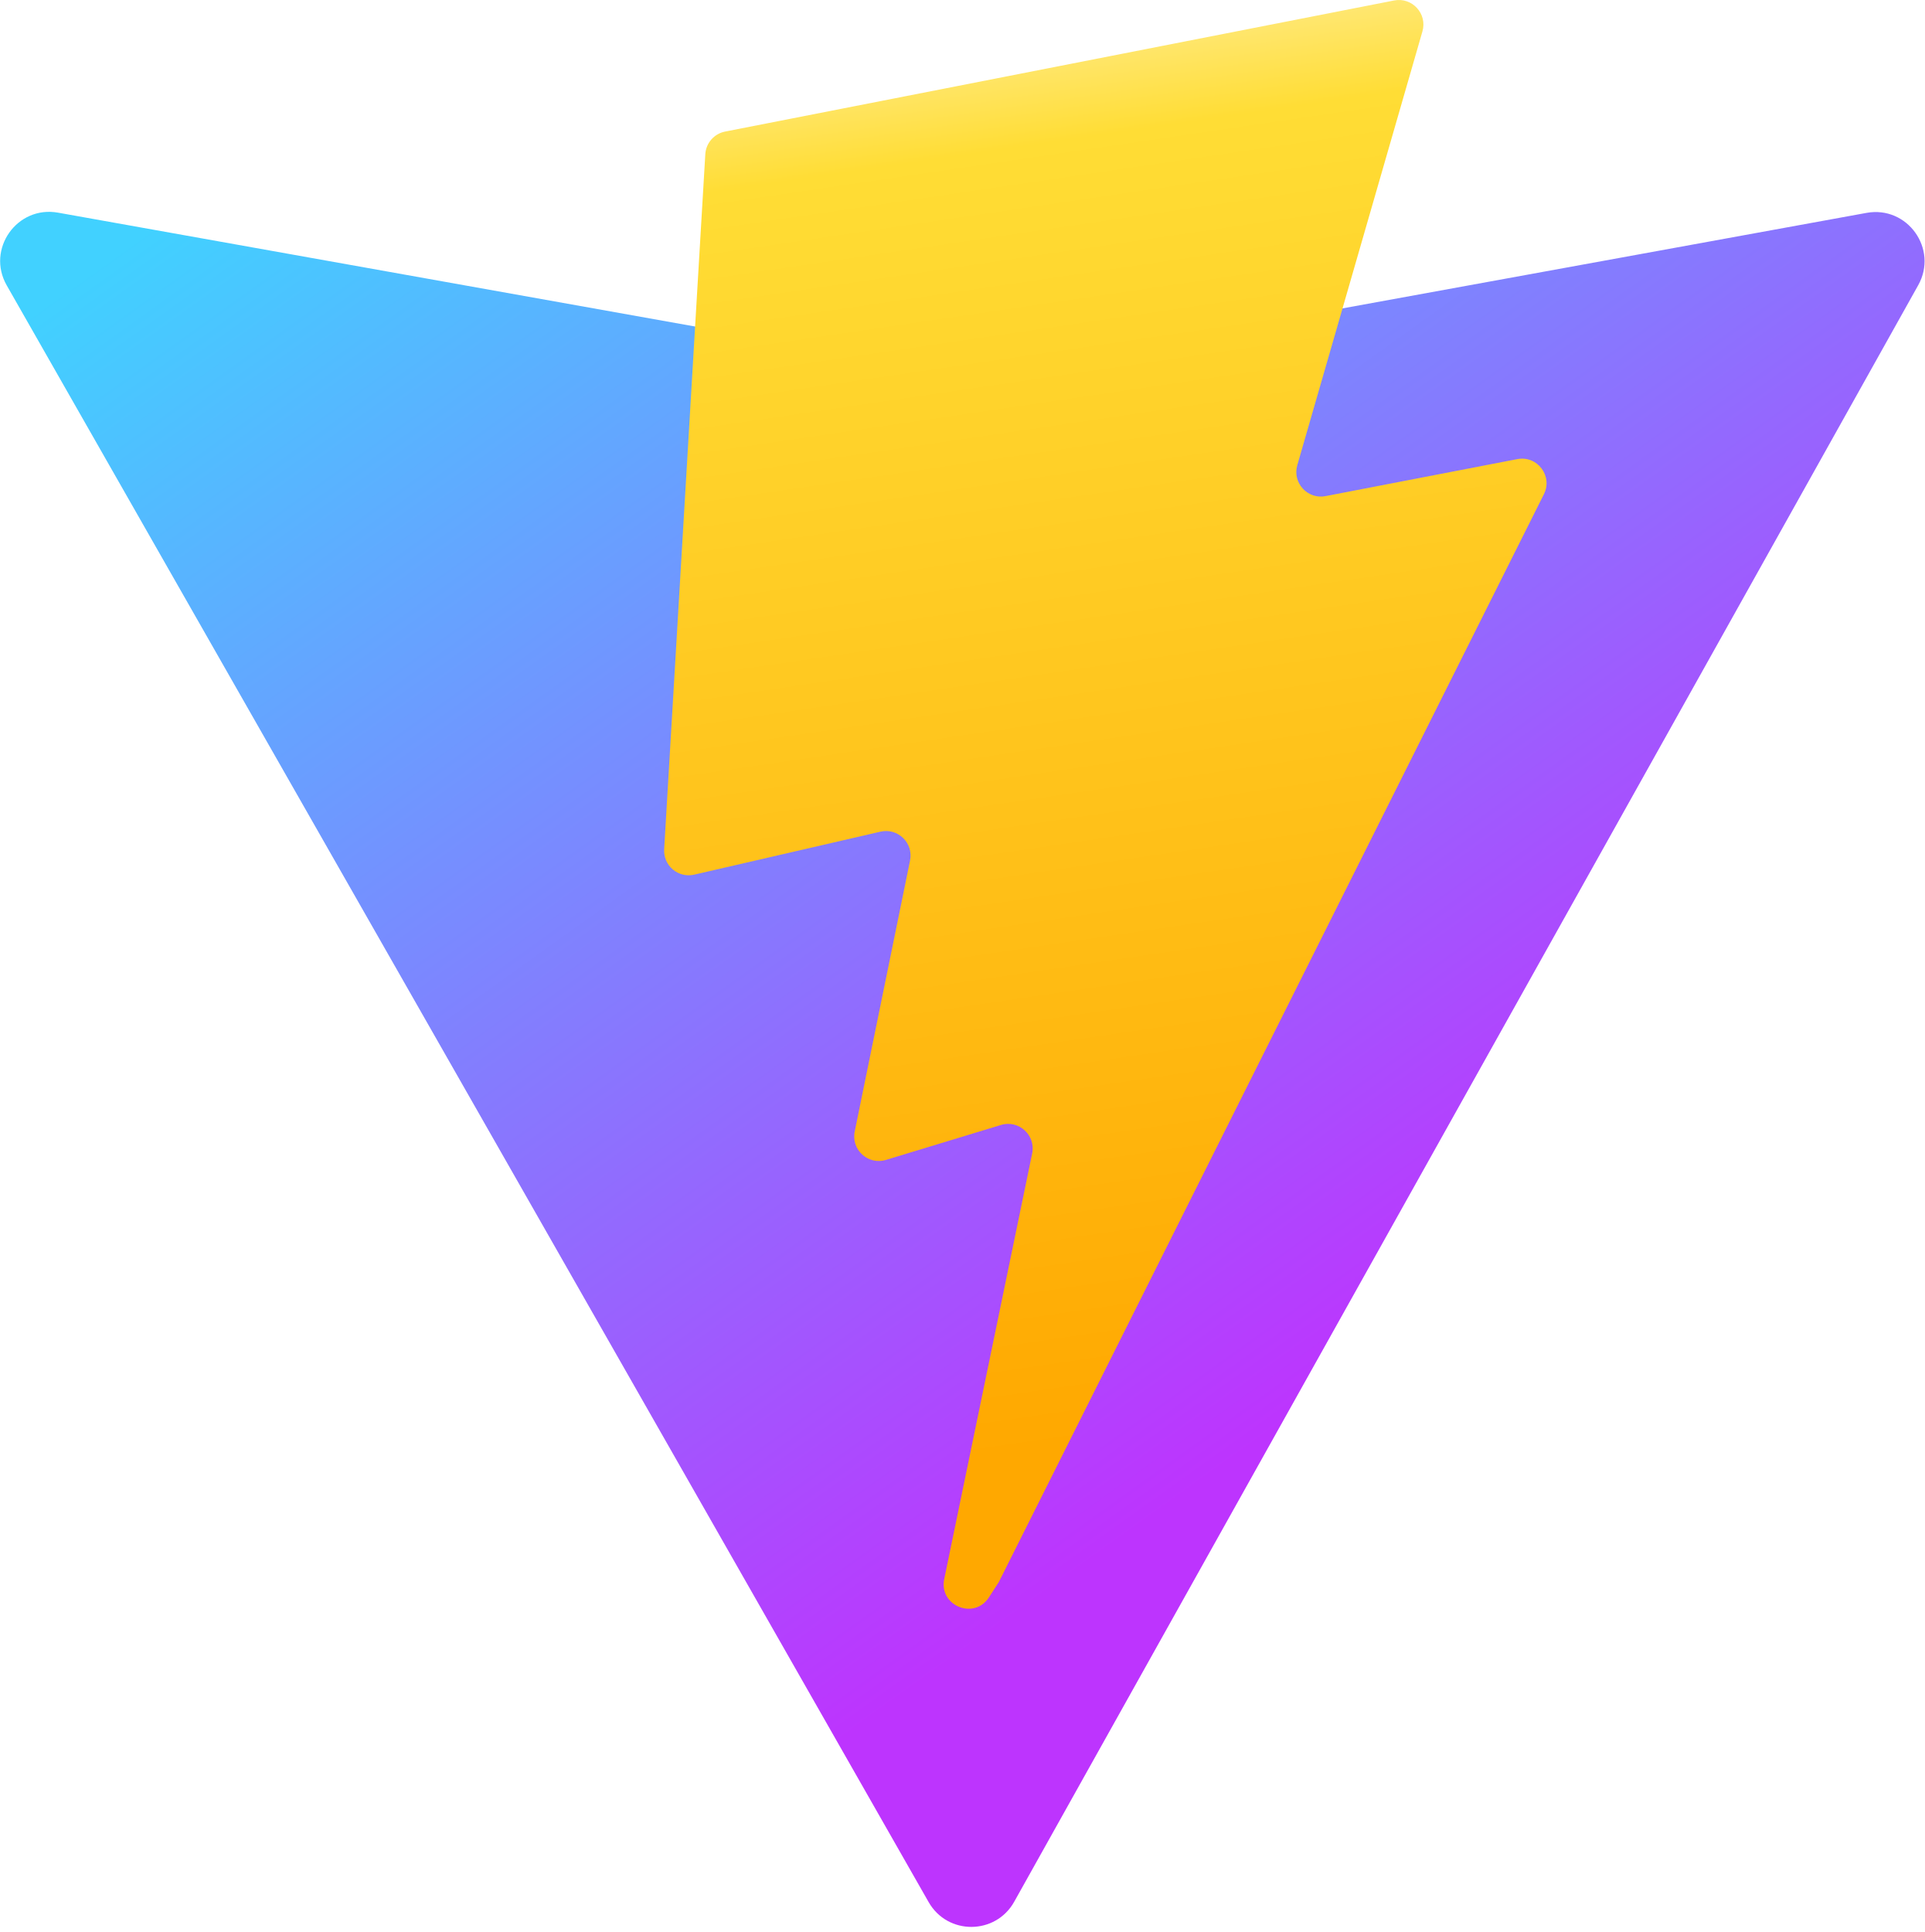
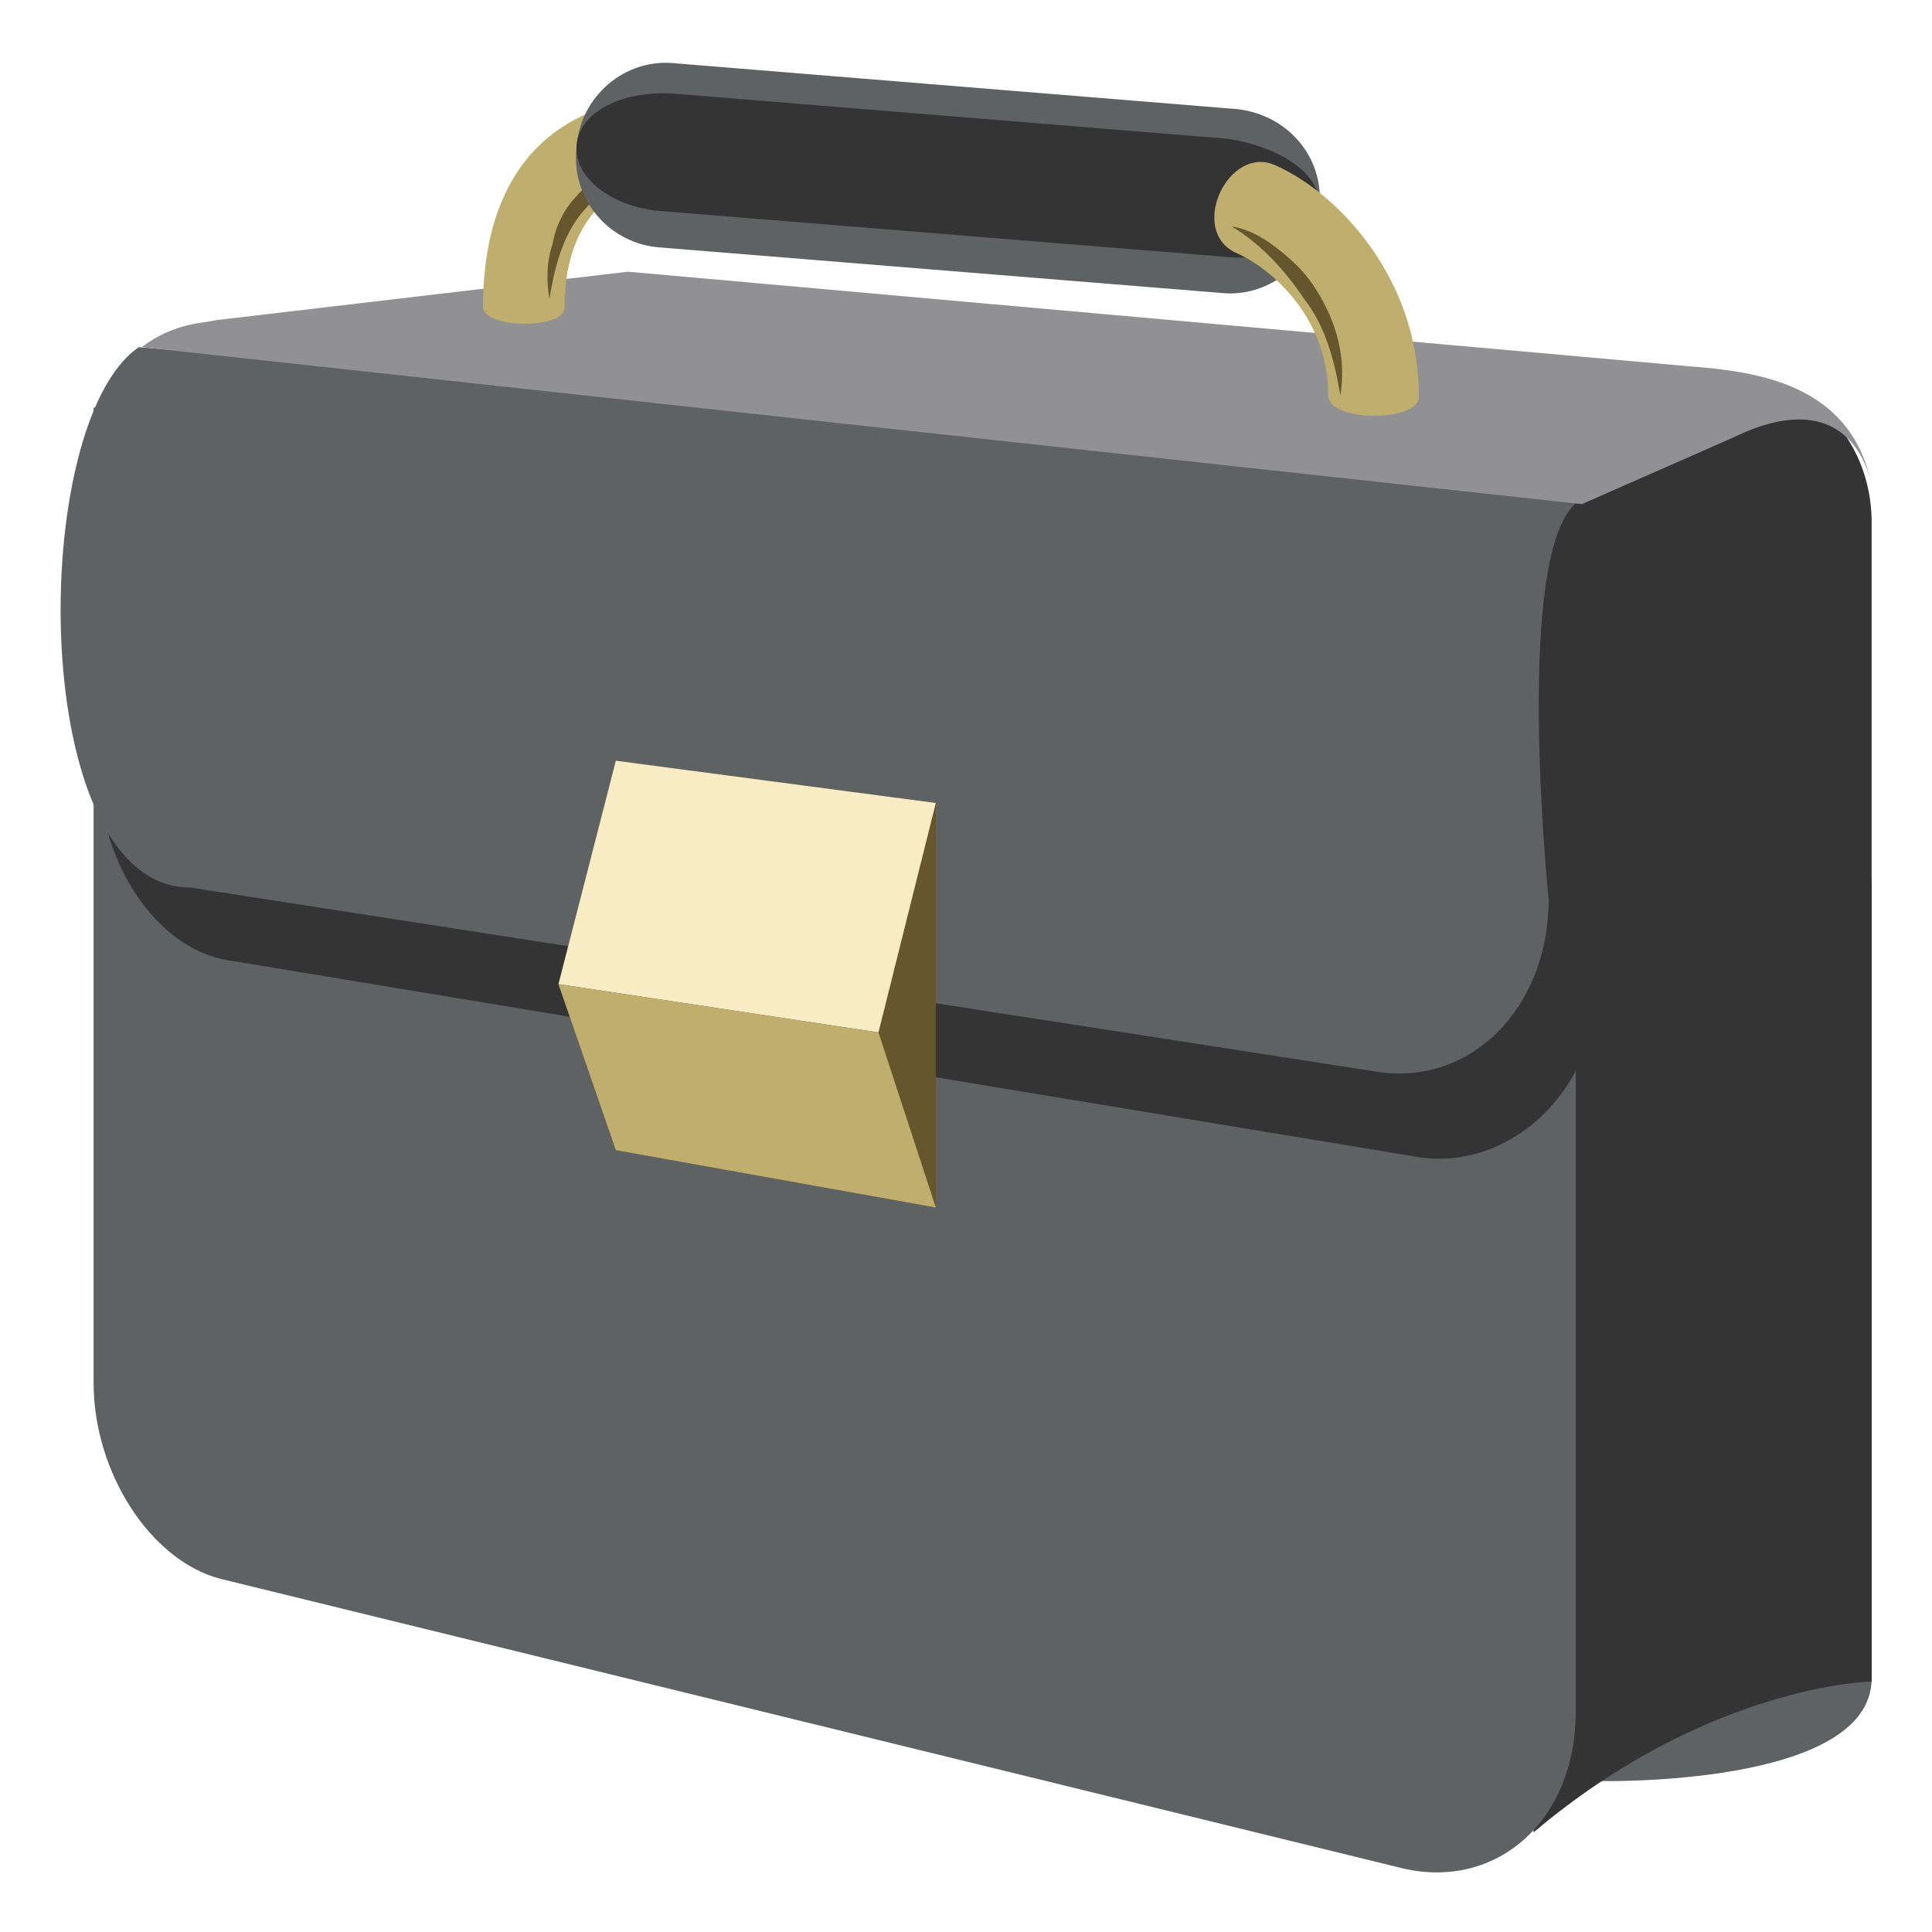
- <svg xmlns="http://www.w3.org/2000/svg" aria-hidden="true" role="img" class="iconify iconify--logos" width="31.88" height="32" preserveAspectRatio="xMidYMid meet" viewBox="0 0 256 257">
-   <defs>
-     <linearGradient id="IconifyId1813088fe1fbc01fb466" x1="-.828%" x2="57.636%" y1="7.652%" y2="78.411%">
-       <stop offset="0%" stop-color="#41D1FF" />
-       <stop offset="100%" stop-color="#BD34FE" />
-     </linearGradient>
-     <linearGradient id="IconifyId1813088fe1fbc01fb467" x1="43.376%" x2="50.316%" y1="2.242%" y2="89.03%">
-       <stop offset="0%" stop-color="#FFEA83" />
-       <stop offset="8.333%" stop-color="#FFDD35" />
-       <stop offset="100%" stop-color="#FFA800" />
-     </linearGradient>
-   </defs>
-   <path fill="url(#IconifyId1813088fe1fbc01fb466)" d="M255.153 37.938L134.897 252.976c-2.483 4.44-8.862 4.466-11.382.048L.875 37.958c-2.746-4.814 1.371-10.646 6.827-9.67l120.385 21.517a6.537 6.537 0 0 0 2.322-.004l117.867-21.483c5.438-.991 9.574 4.796 6.877 9.62Z" />
-   <path fill="url(#IconifyId1813088fe1fbc01fb467)" d="M185.432.063L96.44 17.501a3.268 3.268 0 0 0-2.634 3.014l-5.474 92.456a3.268 3.268 0 0 0 3.997 3.378l24.777-5.718c2.318-.535 4.413 1.507 3.936 3.838l-7.361 36.047c-.495 2.426 1.782 4.5 4.151 3.78l15.304-4.649c2.372-.72 4.652 1.36 4.15 3.788l-11.698 56.621c-.732 3.542 3.979 5.473 5.943 2.437l1.313-2.028l72.516-144.72c1.215-2.423-.88-5.186-3.54-4.672l-25.505 4.922c-2.396.462-4.435-1.77-3.759-4.114l16.646-57.705c.677-2.35-1.37-4.583-3.769-4.113Z" />
+ <svg xmlns="http://www.w3.org/2000/svg" width="1em" height="1em" viewBox="0 0 64 64">
+   <path fill="#5f6262" d="M62 55.6c0 3.6-9 3.4-9 3.4l-25.1-6.3c-1.8-.4-3.2-2.3-3.2-4.3V27L62 29.1z" />
+   <path fill="#343434" d="m60.2 13.4l-1.4-.2l-7 3.4l-1 44.1c5.8-4.9 11.2-5 11.2-5V17.3c0-1.6-.7-3-1.8-3.9" />
+   <path fill="#5f6262" d="M52.2 56.7c0 3.6-2.6 5.9-5.7 5.2L7.3 52.3c-2.3-.6-4.2-3.5-4.2-6.5V13.5l49.1 3.2z" />
+   <path fill="#343434" d="M52.9 32.6c0 3.6-3 6.3-6.1 5.7L7.5 31.8c-2.3-.4-4.2-3.2-4.2-6.2l1.3-13.2l48.5 3.9z" />
+   <path fill="#5f6262" d="M4.6 11.5C.9 14 .9 29.4 6.3 29.4l39.3 6.1c3.1.5 5.7-2.1 5.7-5.7c0 0-1.2-11.7 1-13.2l1.8-.8z" />
+   <path fill="#65562d" d="m31 26.6l-10.6-1.4l-1.9 7.4l1.9 5.5L31 40z" />
+   <path fill="#f8ecc5" d="m20.4 25.2l-1.9 7.4l10.6 1.6l1.9-7.6z" />
+   <path fill="#bfae6e" d="M20.4 38.1L31 40l-1.9-5.8l-10.6-1.6z" />
+   <path fill="#919193" d="M56.7 12.2L20.8 9L7.2 10.6l-.6.1c-.7.1-1.4.4-1.9.8l47.7 5.2l5-2.2c4.1-2 4.6 1.6 4.6 1.6c-.6-3.2-3.5-3.7-5.3-3.9" />
+   <path fill="#bfae6e" d="M18.7 10.2c0-4.3 3.4-4.5 4.2-4.8c.7-.2 1.2-.9 1-1.5s-.9-.7-1.6-.7c-2.3 0-6.3 1-6.3 7c.1.7 2.7.7 2.7 0" />
+   <path fill="#65562d" d="M18.2 9.9c-.1-.6-.1-1.2.1-1.8c.1-.6.4-1.2.8-1.6c.4-.5 1-.8 1.5-1q.9-.3 1.8-.3c-.6.2-1.1.4-1.6.6c-.5.3-1 .6-1.3 1c-.8.8-1.1 1.9-1.3 3.1" />
+   <path fill="#5f6262" d="M43.7 6.9c-.1 1.7-1.6 3-3.3 2.8L21.9 8.2c-1.7-.1-3-1.6-2.8-3.3c.1-1.7 1.6-3 3.3-2.8l18.4 1.5c1.8.1 3.1 1.6 2.9 3.3" />
+   <path fill="#343434" d="M43.7 6.9c-.1 1.1-1.5 1.8-3.2 1.6L22 7c-1.7-.1-3-1.1-2.9-2.2s1.5-1.8 3.2-1.7l18.4 1.5c1.8.3 3.1 1.2 3 2.3" />
+   <path fill="#bfae6e" d="M44 13.1c0-2.6-1.9-4.2-3-4.7c-1.7-.7-.3-3.7 1.3-2.9c2 .9 4.7 3.7 4.7 7.6c.1.9-3 .9-3 0" />
+   <path fill="#65562d" d="M44.4 13.1c-.2-1.2-.5-2.3-1.2-3.2c-.6-.9-1.4-1.8-2.4-2.4c.6.1 1.1.4 1.6.8s.9.8 1.2 1.3c.7 1.1 1 2.3.8 3.5" />
</svg>
